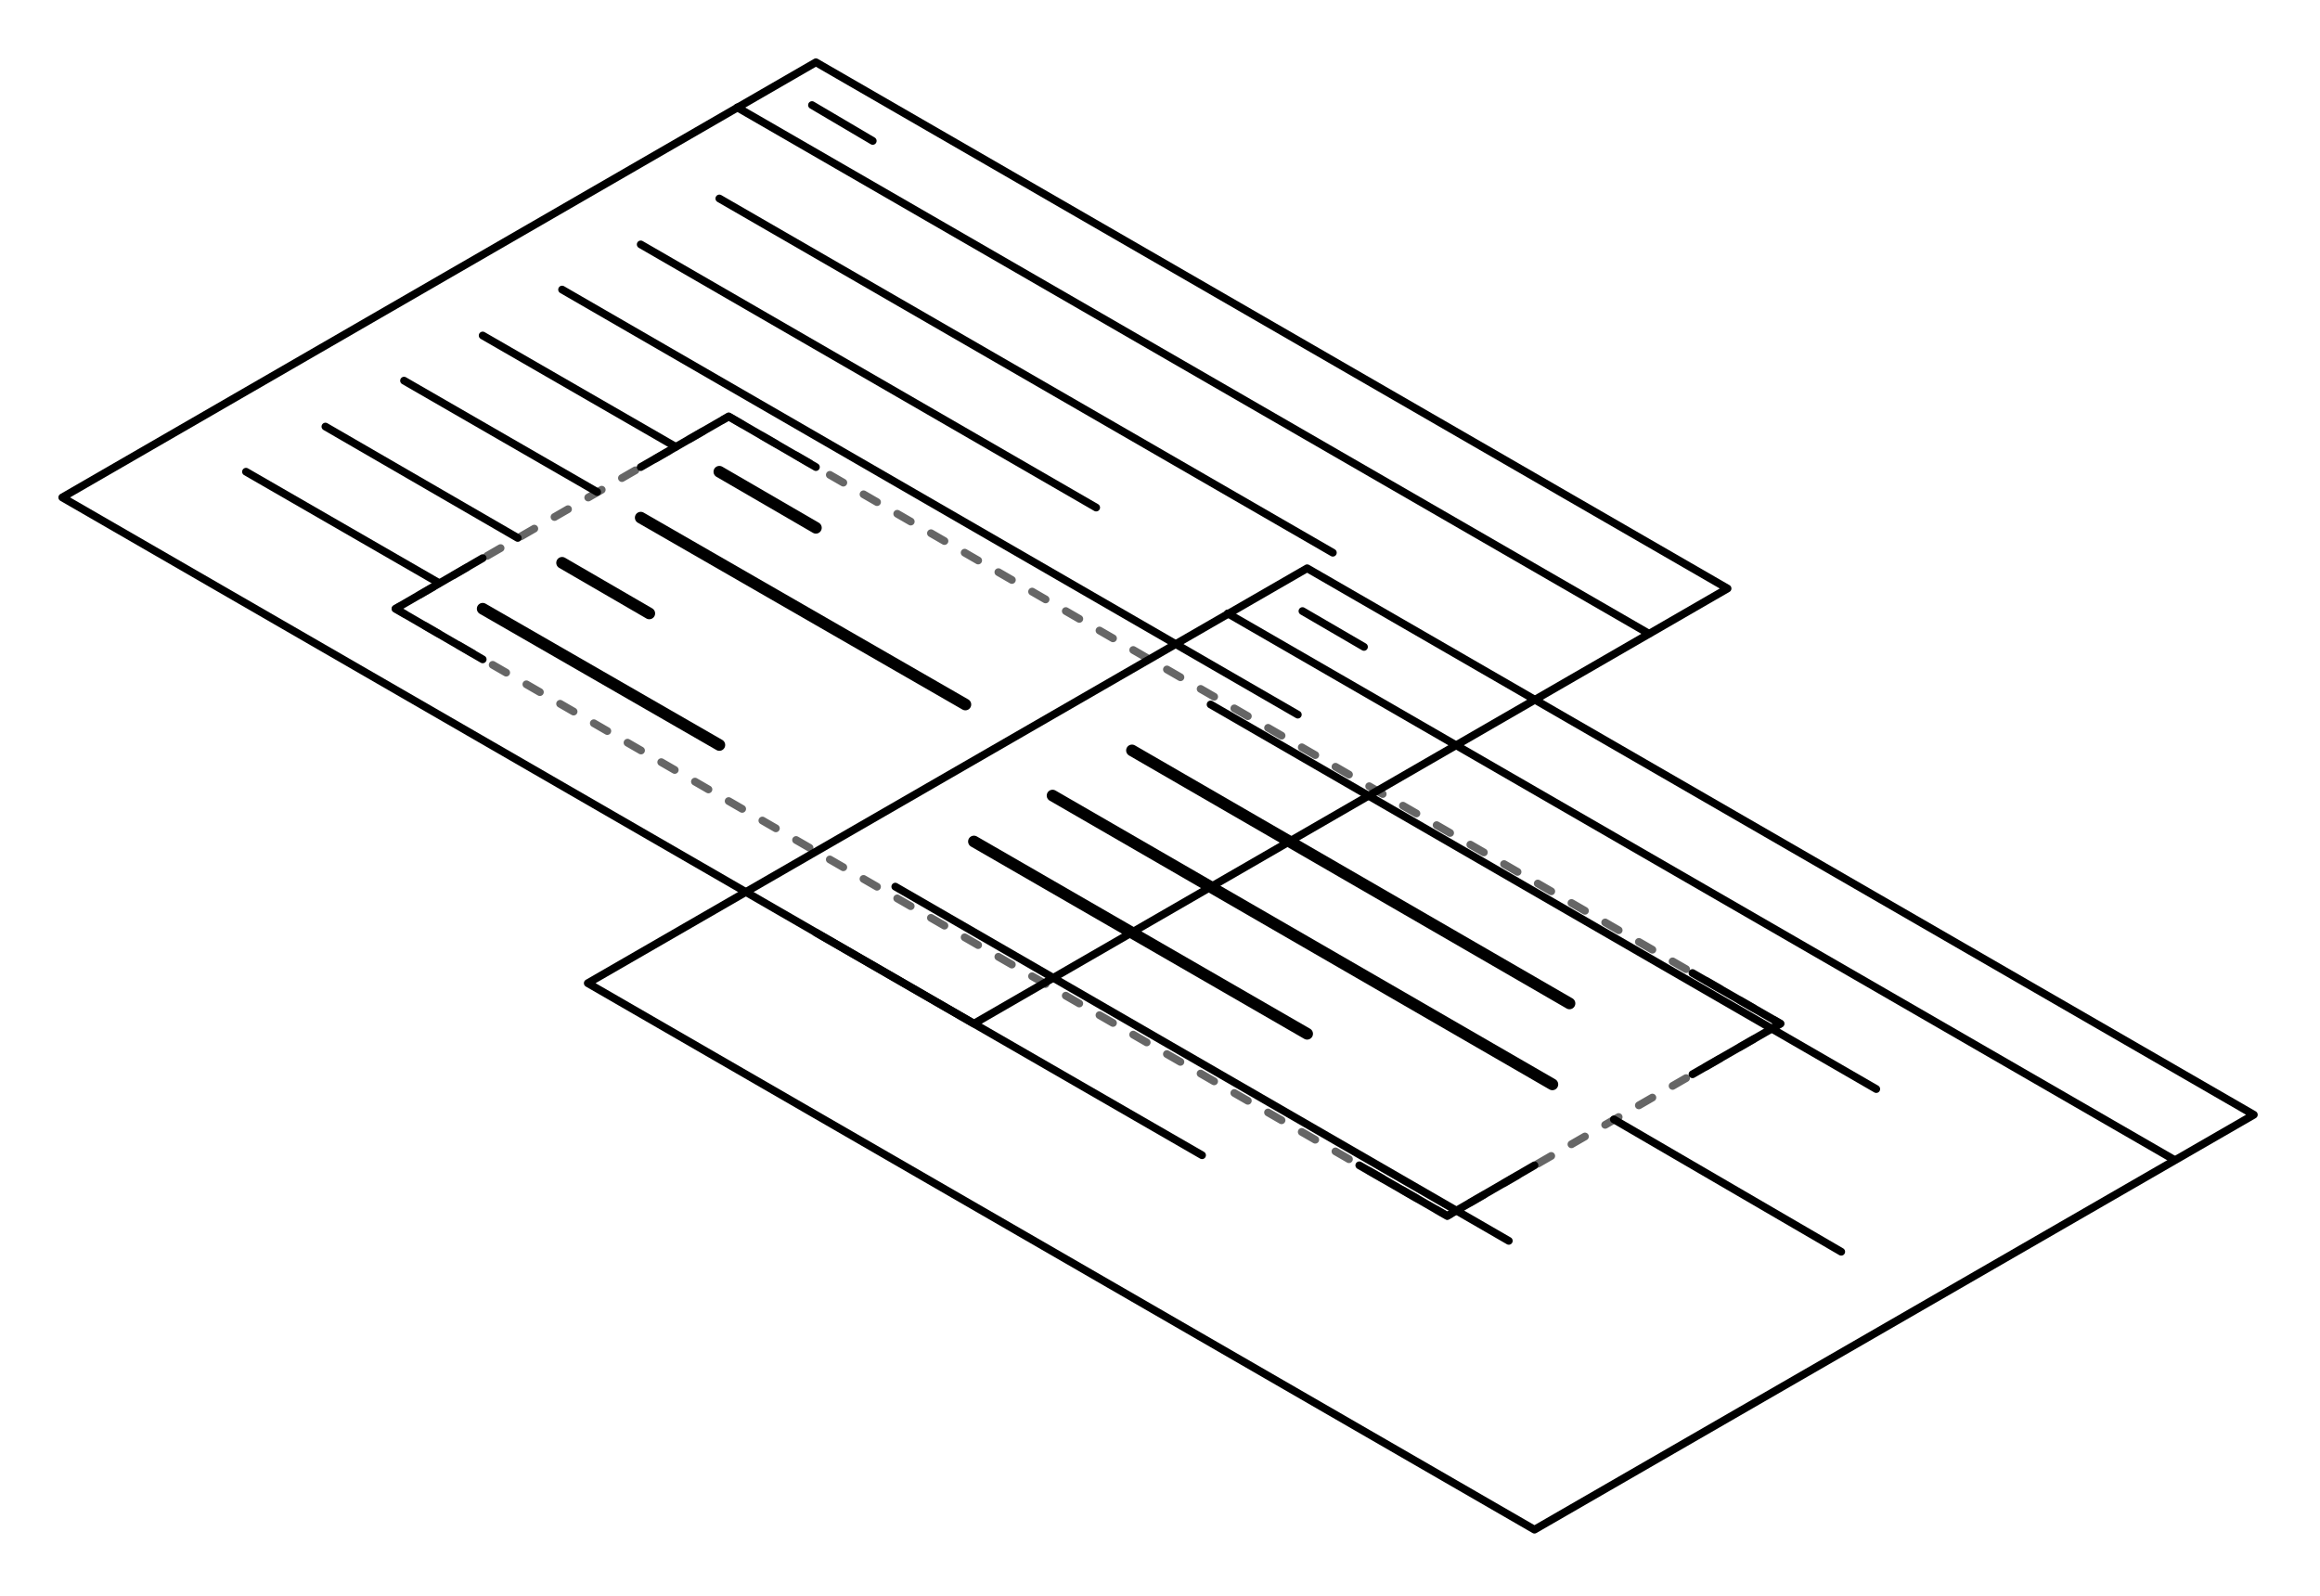
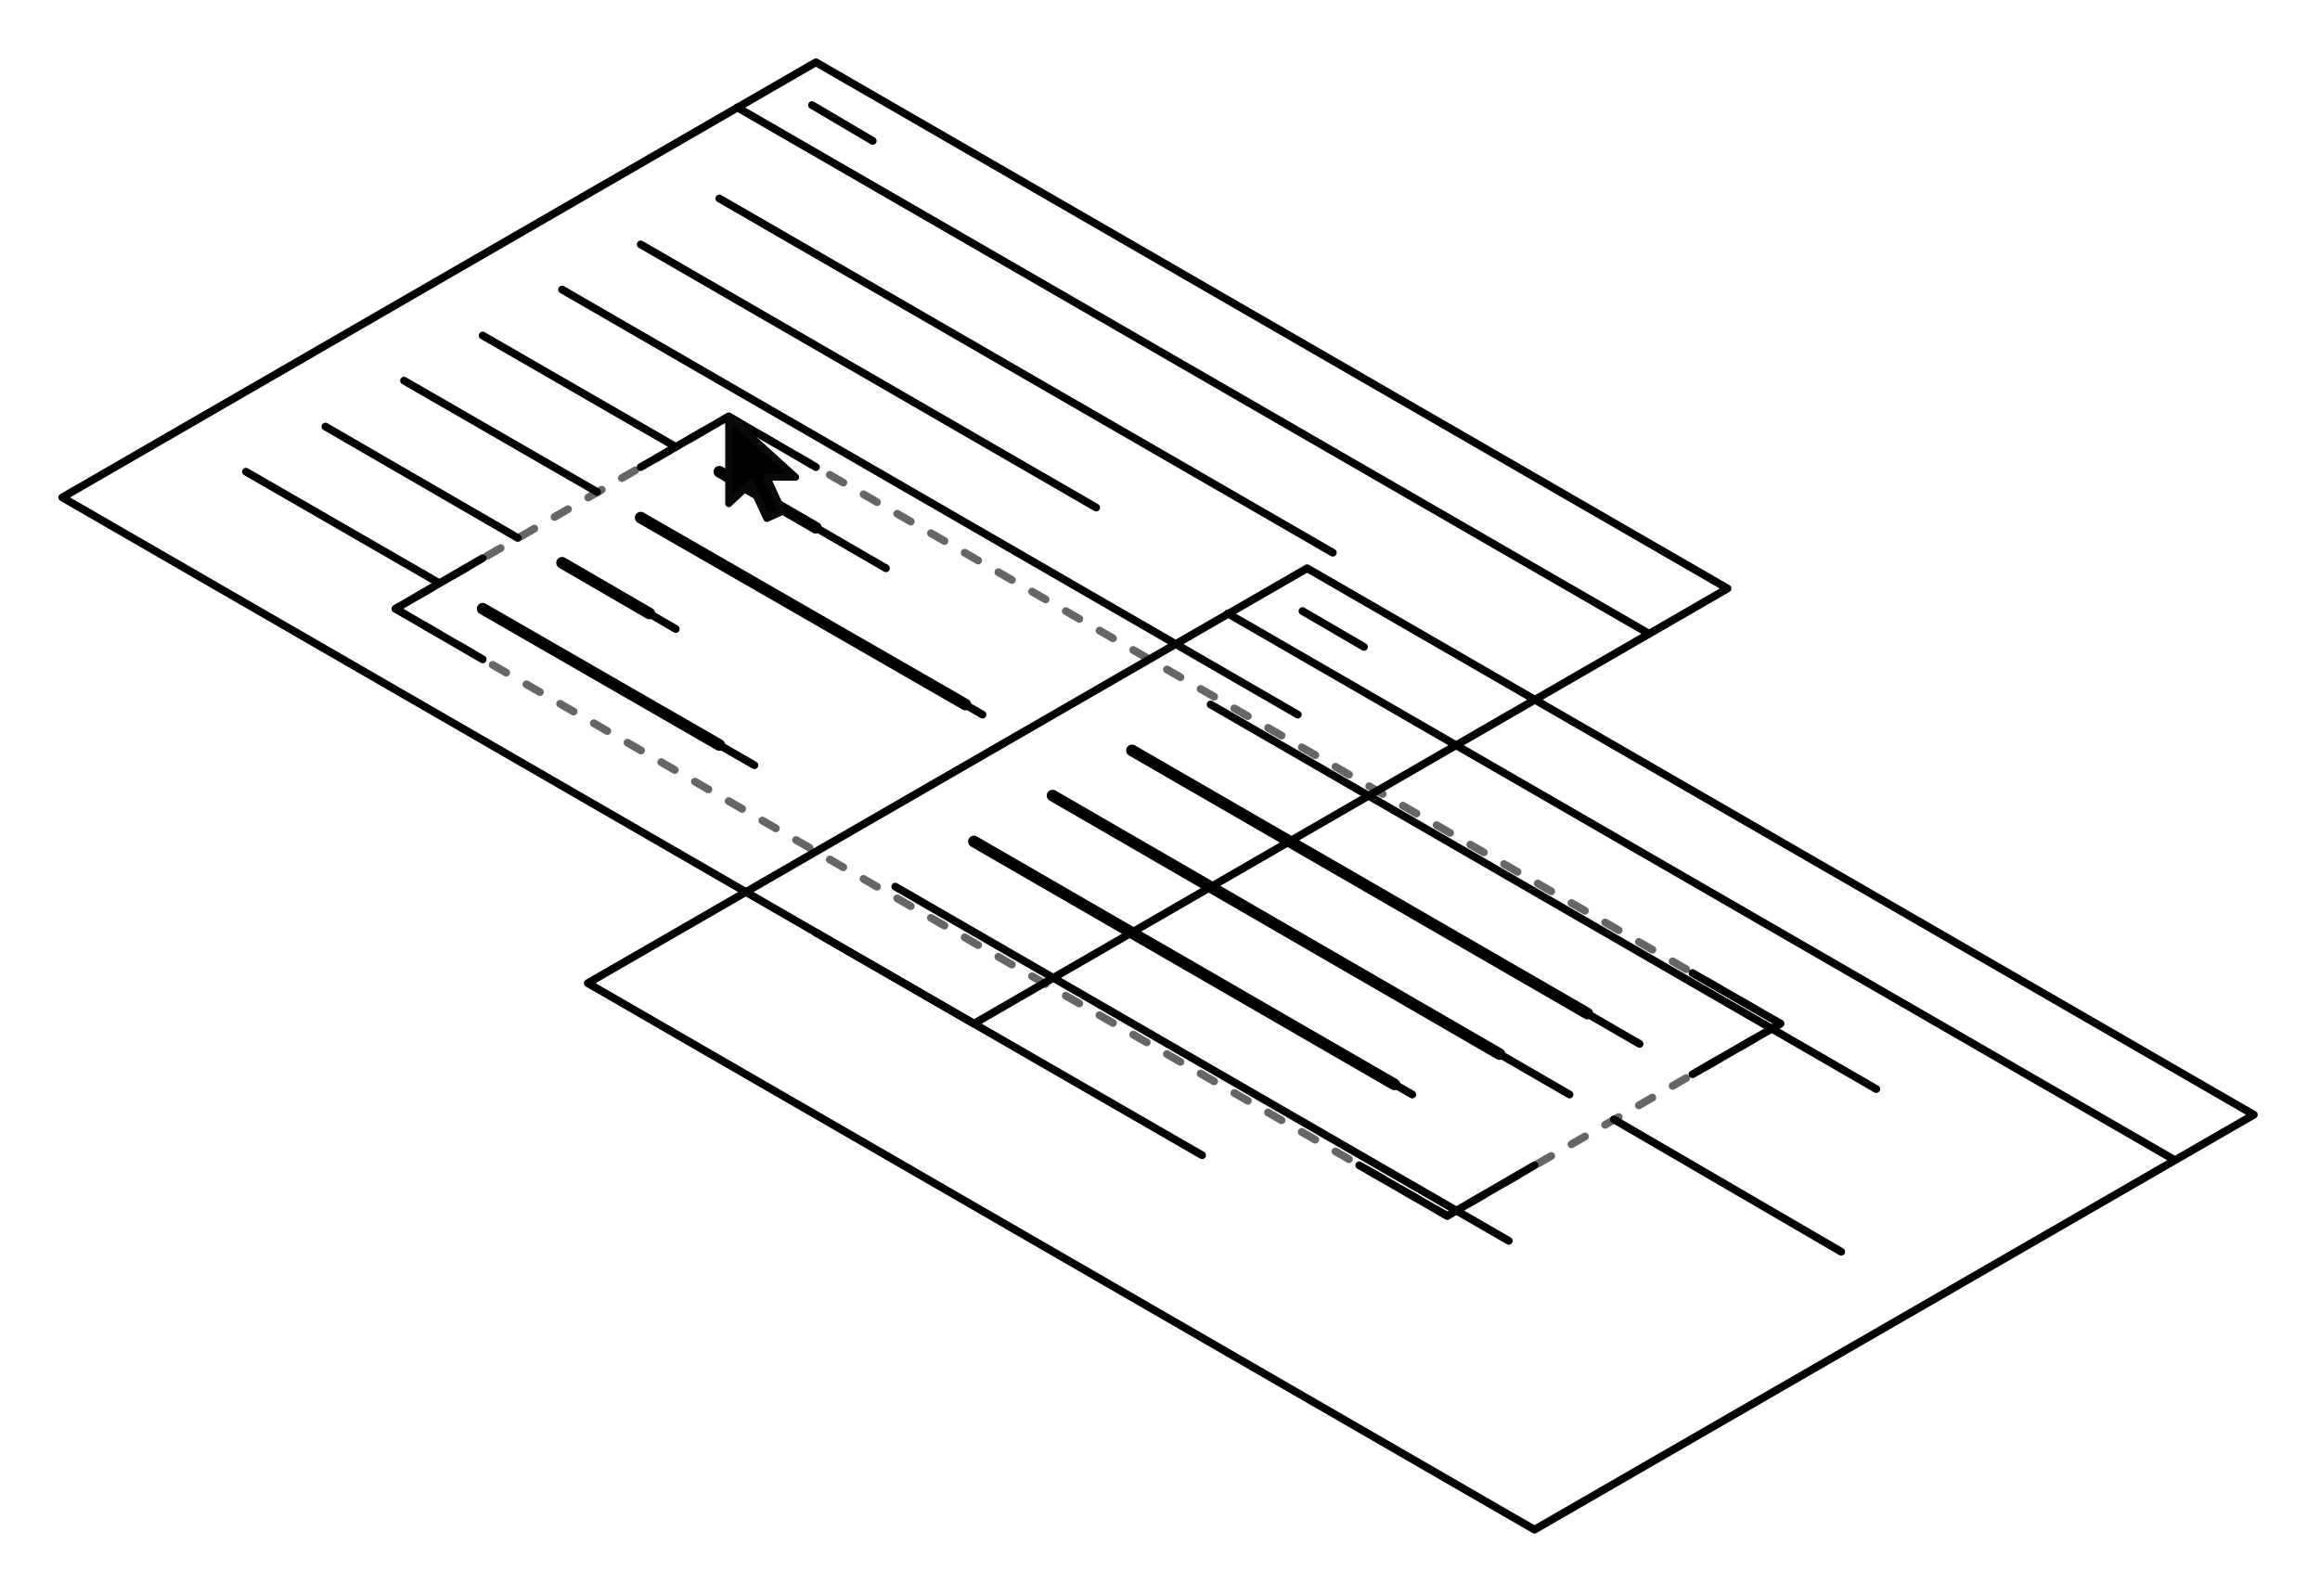
<svg class="art art-apps" viewBox="0 0 298 205" fill="none" stroke="currentColor" stroke-width="1" stroke-linecap="round" stroke-linejoin="round" aria-hidden="true" focusable="false">
  <path d="M104.8 8.0 L221.9 75.6 L125.1 131.5 L8.0 63.9 Z" class="fill" stroke="none" />
  <path d="M104.8 8.0 L221.9 75.6 L125.1 131.5 L8.0 63.9 Z" pathLength="1" style="--d:0" />
  <path d="M94.7 13.8 L211.8 81.4" pathLength="1" style="--d:60" />
  <path d="M104.3 13.5 L112.1 18.1" pathLength="1" class="hi" style="--d:60" />
  <path d="M92.4 25.5 L171.2 71.0" pathLength="1" style="--d:100" />
  <path d="M82.3 31.4 L140.8 65.2" pathLength="1" style="--d:136" />
  <path d="M72.2 37.2 L166.7 91.8" pathLength="1" style="--d:172" />
  <path d="M62.0 43.1 L86.8 57.4" pathLength="1" style="--d:208" />
+   <path d="M92.4 60.6 L113.8 73.0" pathLength="1" class="lp-old" style="--i:0" />
+   <path d="M92.4 60.6 L104.8 67.8" pathLength="1" class="blue lp-new" stroke-width="1.5" style="--d:208; --i:0" />
  <path d="M51.9 48.9 L76.7 63.2" pathLength="1" style="--d:244" />
+   <path d="M82.3 66.5 L126.2 91.8" pathLength="1" class="lp-old" style="--i:1" />
+   <path d="M82.3 66.5 L124.0 90.5" pathLength="1" class="blue lp-new" stroke-width="1.5" style="--d:244; --i:1" />
  <path d="M41.8 54.8 L66.5 69.1" pathLength="1" style="--d:280" />
+   <path d="M72.2 72.3 L86.8 80.8" pathLength="1" class="lp-old" style="--i:2" />
+   <path d="M72.2 72.3 L83.4 78.8" pathLength="1" class="blue lp-new" stroke-width="1.5" style="--d:280; --i:2" />
  <path d="M31.6 60.6 L56.4 74.9" pathLength="1" style="--d:316" />
-   <path d="M92.4 60.6 L104.8 67.8" pathLength="1" class="blue fx-new" stroke-width="1.5" style="--d:208; --i:0" />
-   <path d="M82.3 66.5 L124.0 90.5" pathLength="1" class="blue fx-new" stroke-width="1.5" style="--d:244; --i:1" />
-   <path d="M72.2 72.3 L83.4 78.8" pathLength="1" class="blue fx-new" stroke-width="1.5" style="--d:280; --i:2" />
-   <path d="M62.0 78.2 L92.4 95.7" pathLength="1" class="blue fx-new" stroke-width="1.5" style="--d:316; --i:3" />
+   <path d="M62.0 78.2 L96.9 98.3" pathLength="1" class="lp-old" style="--i:3" />
+   <path d="M62.0 78.2 L92.4 95.7" pathLength="1" class="blue lp-new" stroke-width="1.5" style="--d:316; --i:3" />
  <path d="M167.9 73.0 L289.5 143.2 L197.1 196.5 L75.5 126.3 Z" class="fill" stroke="none" />
  <path d="M167.9 73.0 L289.5 143.2 L197.1 196.5 L75.5 126.3 Z" pathLength="1" style="--d:160" />
  <path d="M157.7 78.8 L279.3 149.0" pathLength="1" style="--d:220" />
  <path d="M167.3 78.5 L175.2 83.1" pathLength="1" class="hi" style="--d:220" />
  <path d="M155.5 90.5 L241.0 139.9" pathLength="1" style="--d:260" />
+   <path d="M145.4 96.4 L210.6 134.1" pathLength="1" class="lp-old" style="--i:4" />
+   <path d="M145.4 96.4 L203.9 130.2" pathLength="1" class="blue lp-new" stroke-width="1.5" style="--d:296; --i:4" />
  <path d="M207.3 143.8 L236.5 160.8" pathLength="1" style="--d:332" />
+   <path d="M135.2 102.2 L201.6 140.6" pathLength="1" class="lp-old" style="--i:5" />
+   <path d="M135.2 102.2 L192.6 135.4" pathLength="1" class="blue lp-new" stroke-width="1.5" style="--d:332; --i:5" />
+   <path d="M125.1 108.1 L181.4 140.6" pathLength="1" class="lp-old" style="--i:6" />
+   <path d="M125.1 108.1 L179.1 139.3" pathLength="1" class="blue lp-new" stroke-width="1.5" style="--d:368; --i:6" />
  <path d="M115.0 113.9 L193.8 159.4" pathLength="1" style="--d:404" />
  <path d="M104.8 119.8 L154.4 148.4" pathLength="1" style="--d:440" />
-   <path d="M145.4 96.4 L201.6 128.9" pathLength="1" class="blue fx-new" stroke-width="1.5" style="--d:296; --i:0" />
-   <path d="M135.2 102.2 L199.4 139.3" pathLength="1" class="blue fx-new" stroke-width="1.5" style="--d:332; --i:1" />
-   <path d="M125.1 108.1 L167.9 132.8" pathLength="1" class="blue fx-new" stroke-width="1.5" style="--d:368; --i:2" />
-   <g class="fx-frame">
+   <g class="lp-grow" style="transform-origin: 93.6px 53.5px">
+     <path d="M93.6 53.5 L228.7 131.5 L185.9 156.2 L50.8 78.2 Z" class="blue lp-ants" stroke-dasharray="2 3" opacity="0.6" />
+   </g>
+   <g class="lp-snap" style="transform-origin: 139.7px 104.8px">
    <path d="M104.8 60.0 L93.6 53.5 L82.3 60.0" pathLength="1" class="blue" />
    <path d="M217.4 125.0 L228.7 131.5 L217.4 138.0" pathLength="1" class="blue" />
    <path d="M174.6 149.7 L185.9 156.2 L197.1 149.7" pathLength="1" class="blue" />
    <path d="M62.0 84.7 L50.8 78.2 L62.0 71.7" pathLength="1" class="blue" />
-     <path d="M93.6 53.5 L228.7 131.5 L185.9 156.2 L50.8 78.2 Z" class="blue fx-ants" stroke-dasharray="2 3" opacity="0.6" />
+   </g>
+   <g transform="translate(93.6 53.5)">
+     <path d="M0 0 L0 11.2 L2.8 8.6 L4.9 13.1 L6.9 12.2 L4.9 7.8 L8.6 7.8 Z" class="hi lp-cursor" fill="currentColor" stroke="#08090a" stroke-width="0.9" stroke-dasharray="none" style="--dx: 92.3px; --dy: 102.7px" />
  </g>
</svg>
